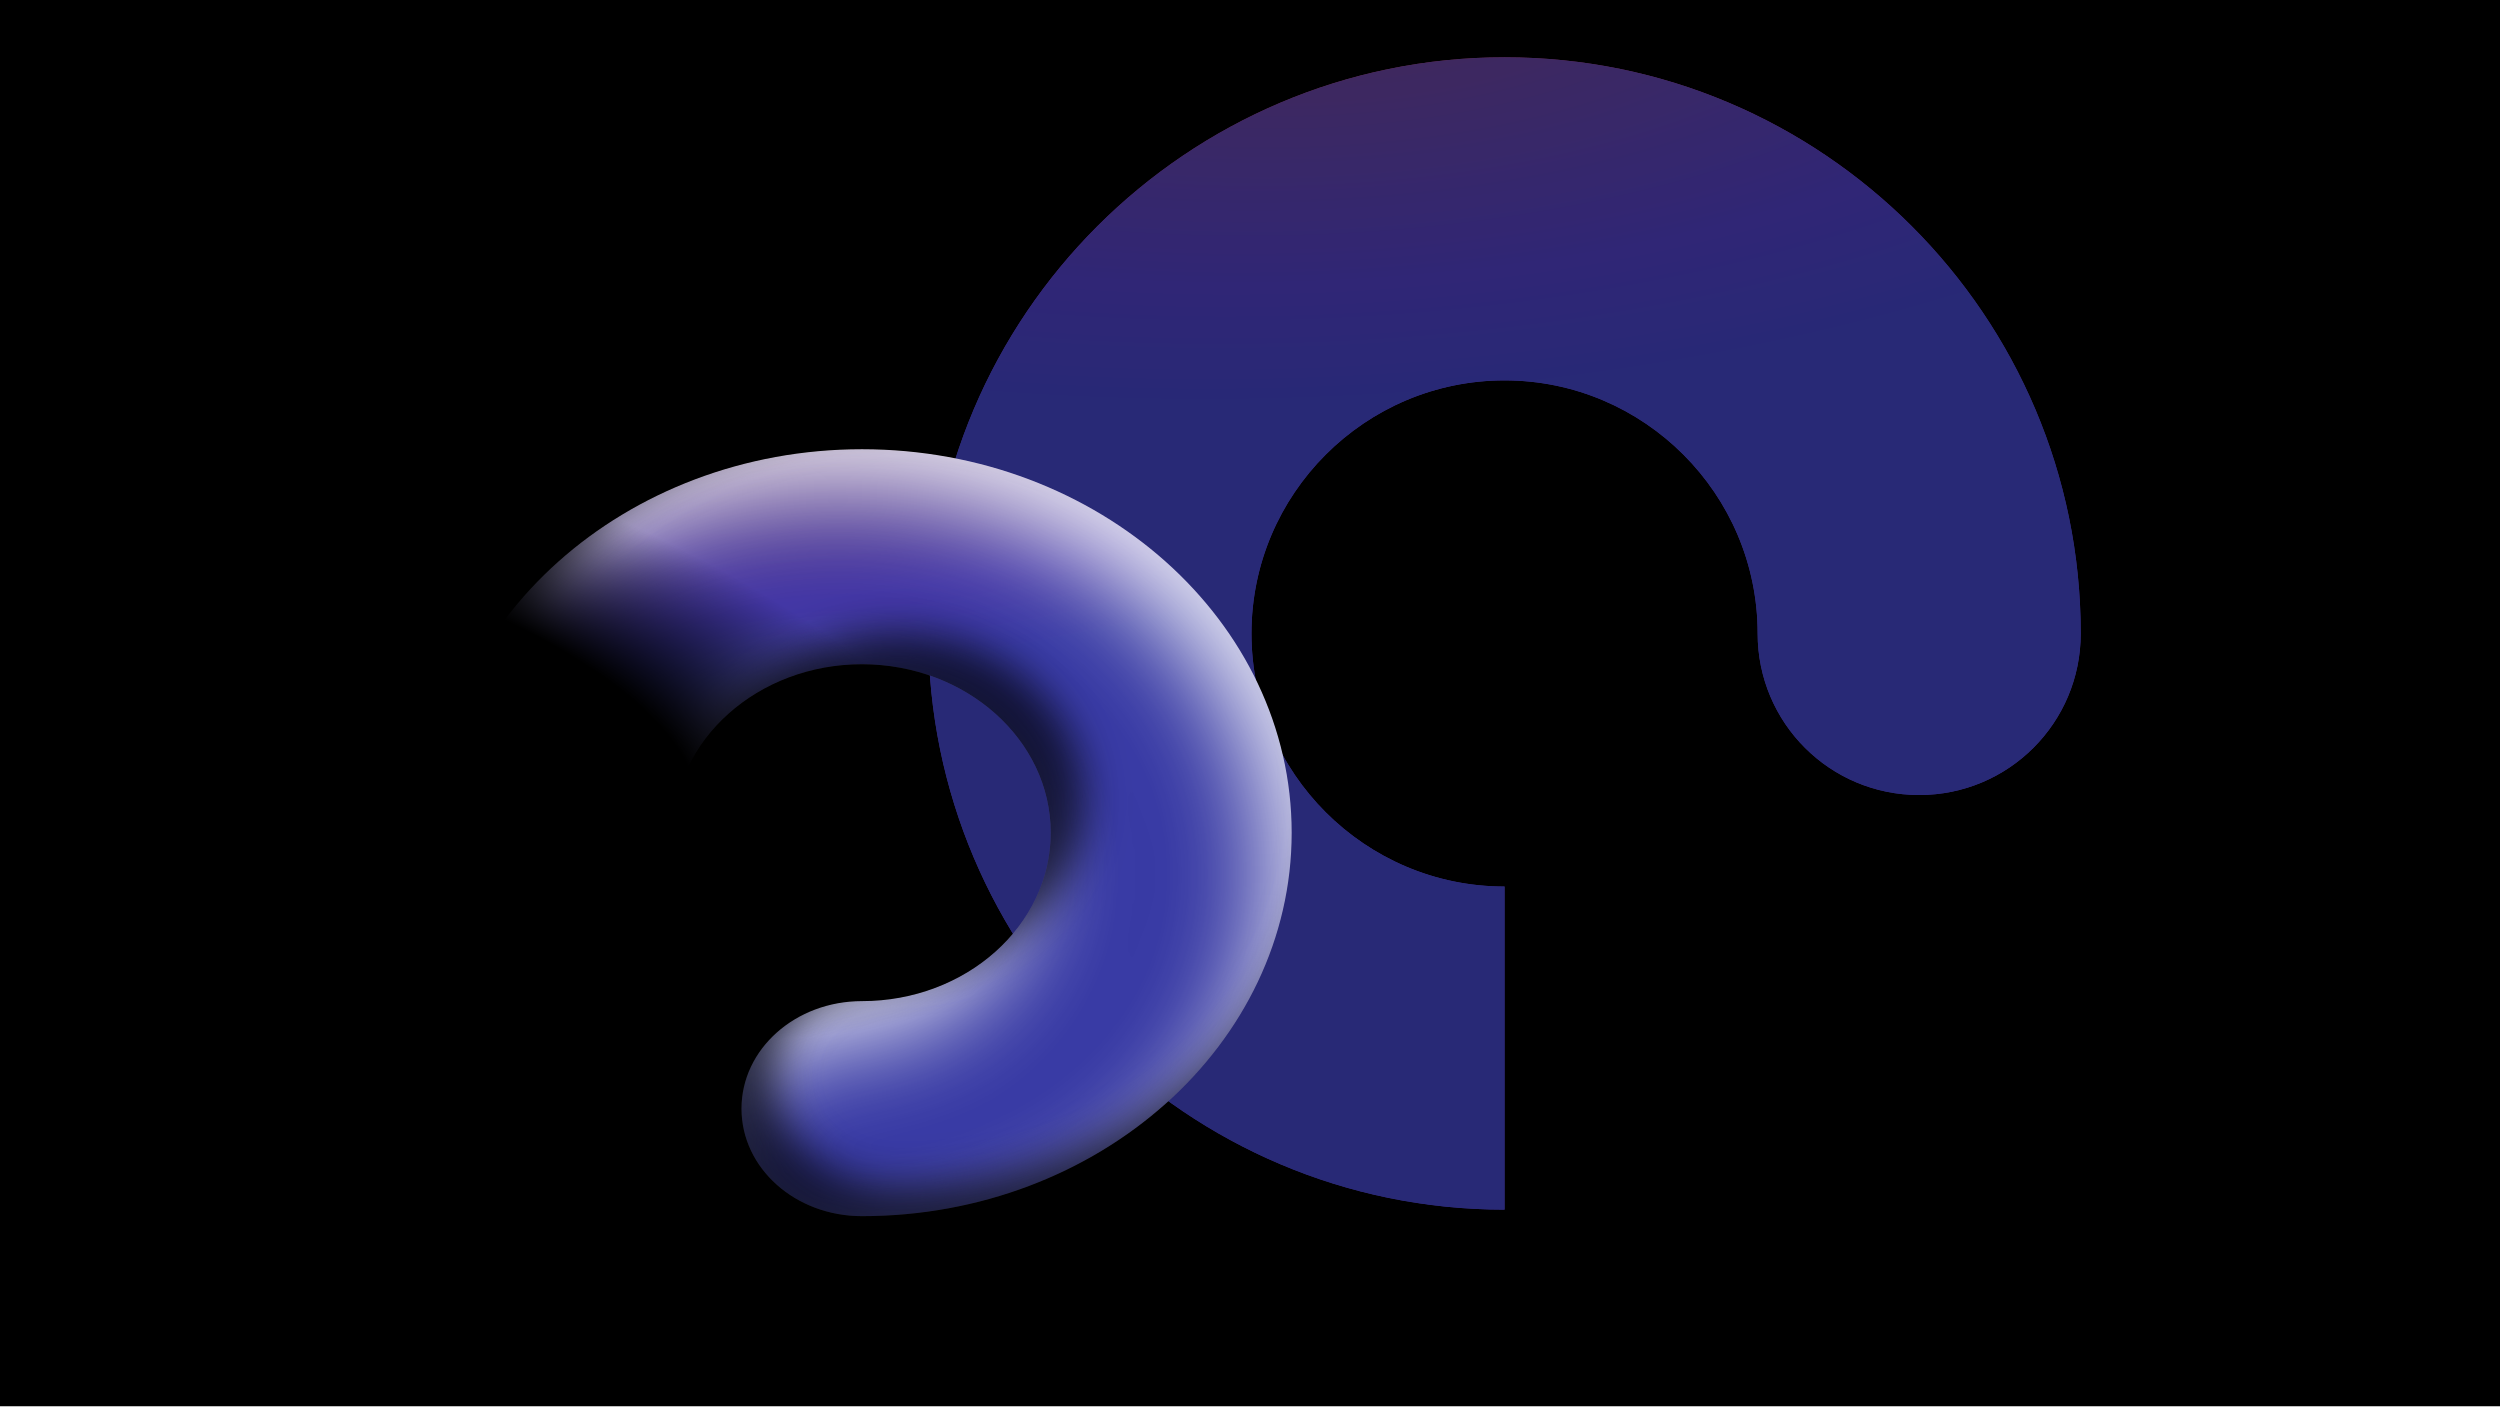
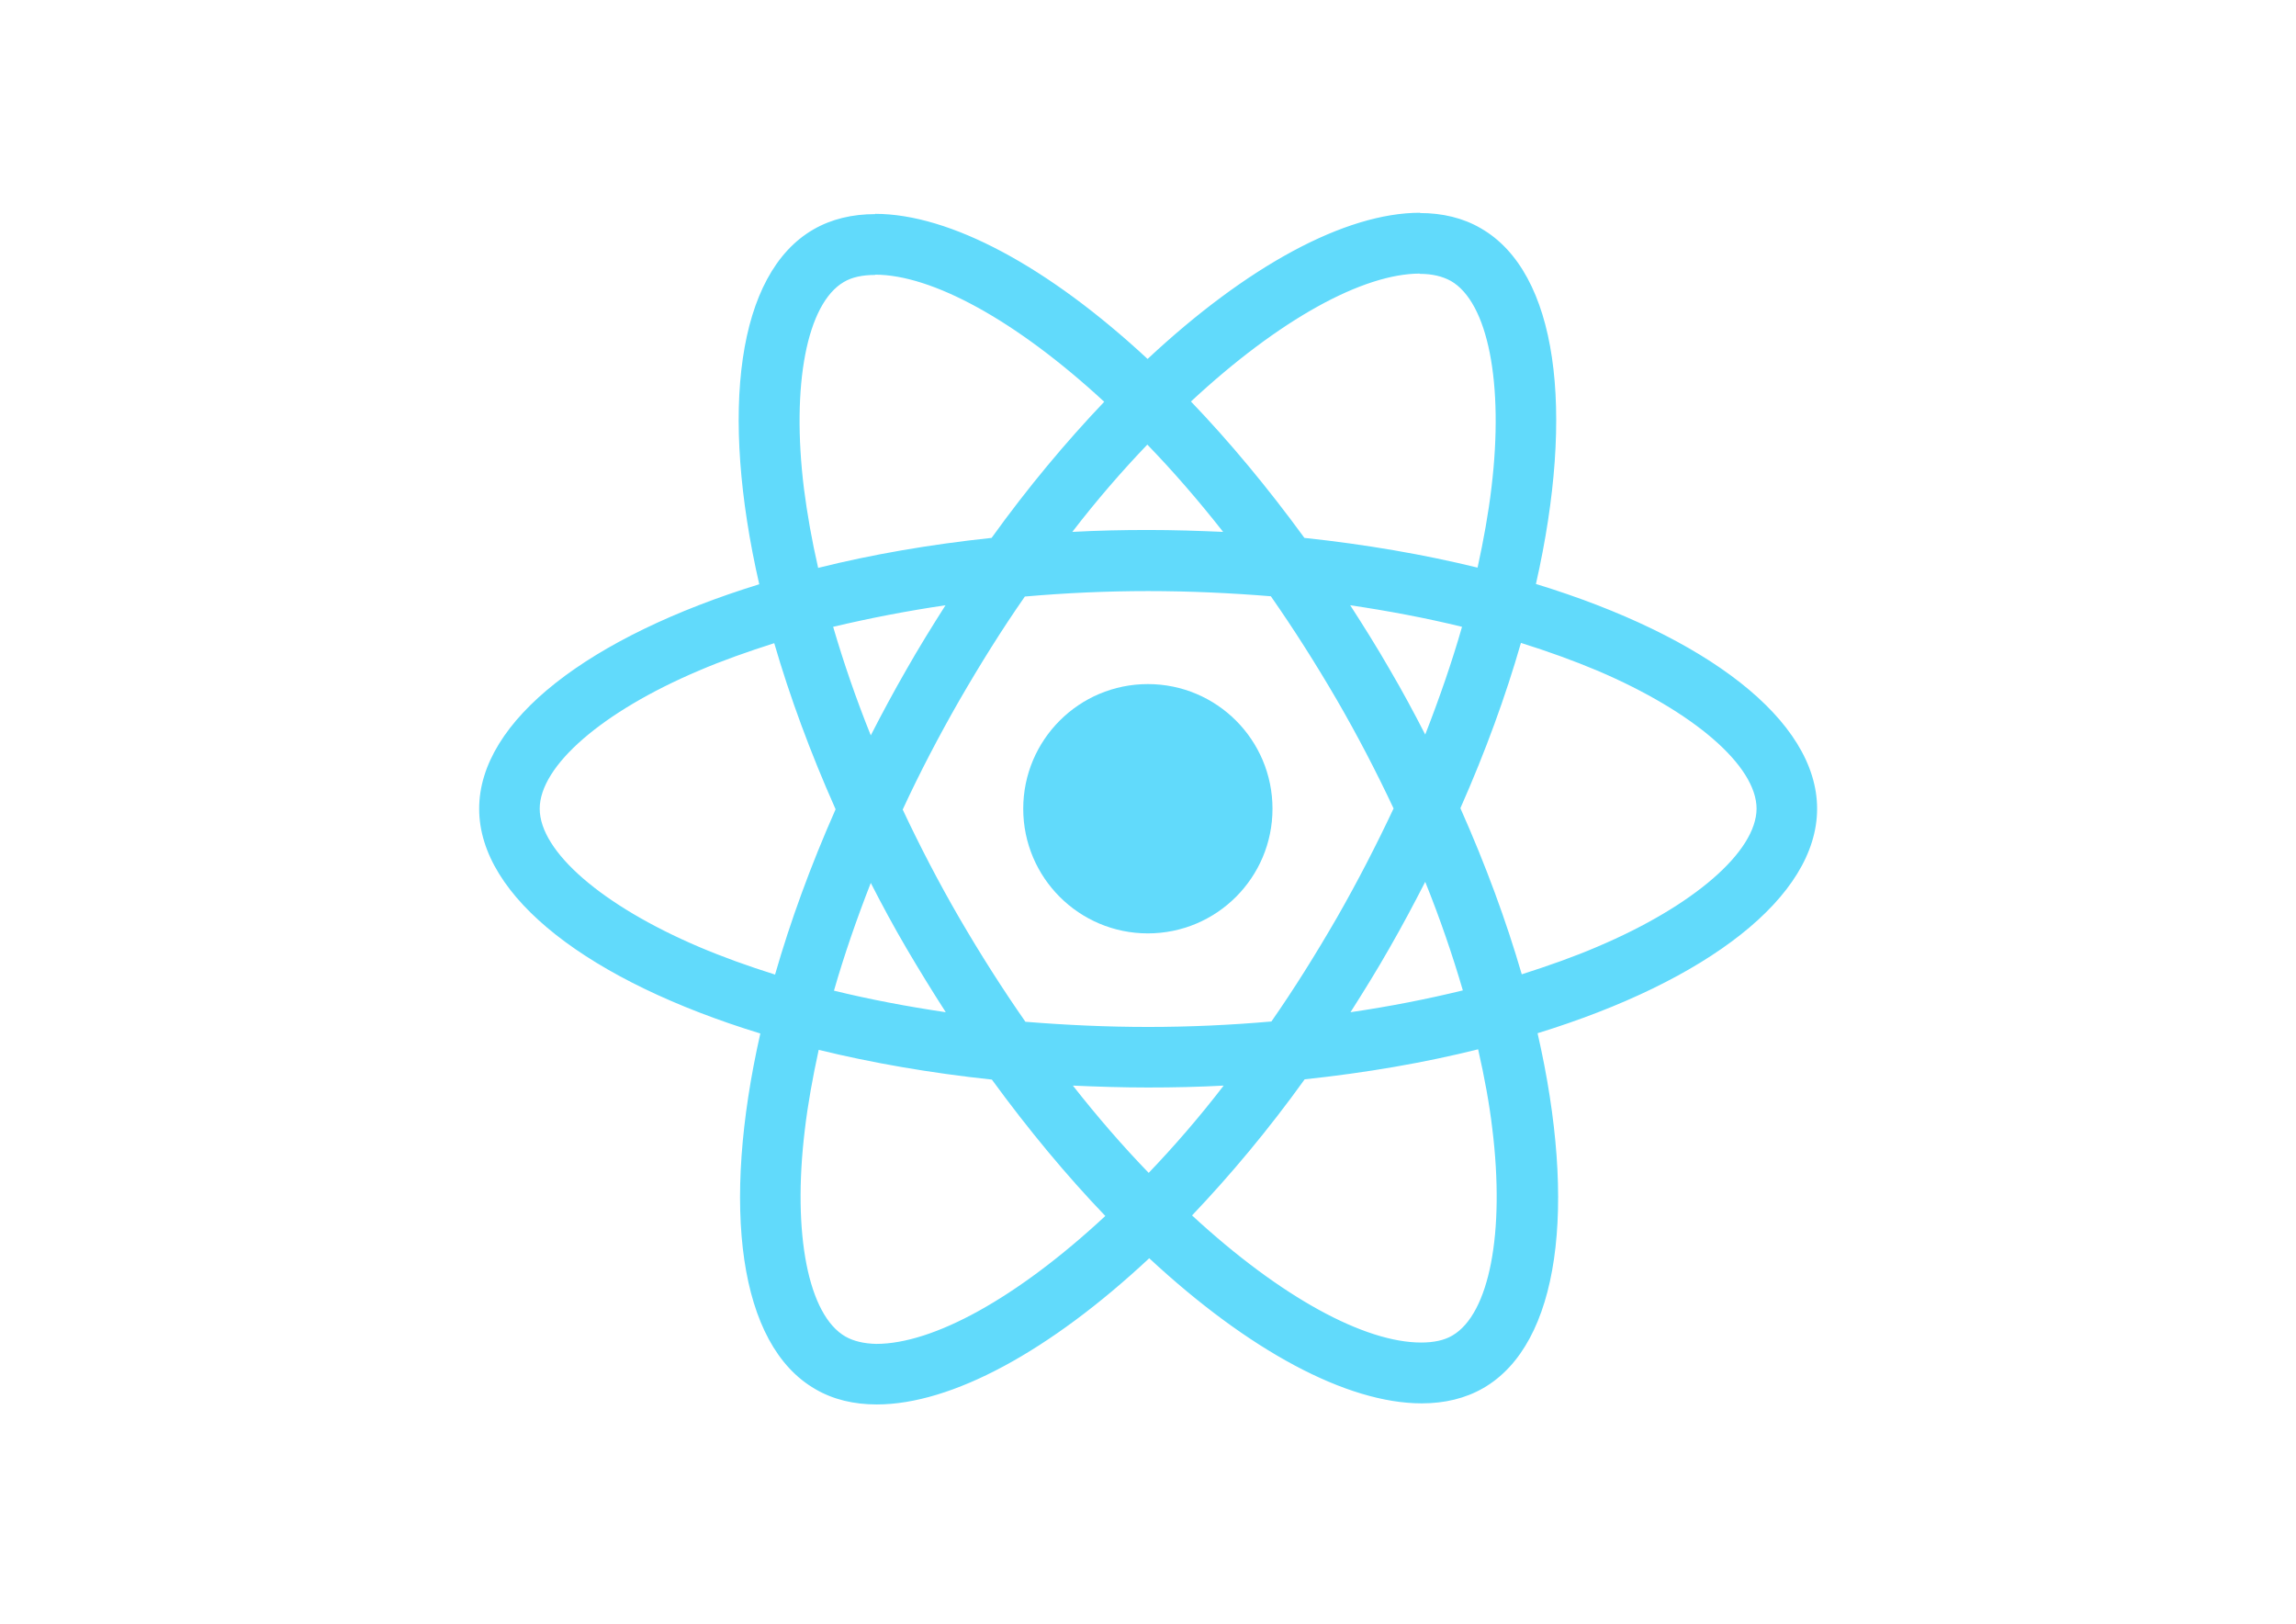
- <svg xmlns="http://www.w3.org/2000/svg" width="1920" height="1080" viewBox="0 0 1920 1080" fill="none">
-   <rect width="1920" height="1080" fill="black" />
-   <g opacity="0.72">
-     <path d="M1155.5 44C911.505 44 713 242.505 713 486.5C713 730.495 911.505 929 1155.5 929V680.869C1048.39 680.869 961.131 593.61 961.131 486.5C961.131 379.39 1048.39 292.131 1155.5 292.131C1262.61 292.131 1349.87 379.39 1349.87 486.5C1349.87 555.15 1405.29 610.565 1473.93 610.565C1542.58 610.565 1598 555.15 1598 486.5C1598 242.505 1399.5 44 1155.5 44Z" fill="url(#paint0_radial_8526_1205)" />
-     <path d="M1155.5 44C911.505 44 713 242.505 713 486.5C713 730.495 911.505 929 1155.5 929V680.869C1048.39 680.869 961.131 593.61 961.131 486.5C961.131 379.39 1048.39 292.131 1155.5 292.131C1262.61 292.131 1349.87 379.39 1349.87 486.5C1349.87 555.15 1405.29 610.565 1473.93 610.565C1542.58 610.565 1598 555.15 1598 486.5C1598 242.505 1399.5 44 1155.5 44Z" fill="#1F2E7E" fill-opacity="0.7" />
+ <svg xmlns="http://www.w3.org/2000/svg" viewBox="0 0 841.9 595.3">
+   <g fill="#61DAFB">
+     <path d="M666.3 296.5c0-32.5-40.7-63.3-103.1-82.4 14.4-63.6 8-114.2-20.2-130.4-6.5-3.8-14.1-5.6-22.4-5.6v22.3c4.6 0 8.3.9 11.4 2.6 13.6 7.8 19.5 37.5 14.9 75.7-1.1 9.4-2.9 19.3-5.1 29.4-19.6-4.8-41-8.5-63.5-10.9-13.5-18.5-27.5-35.3-41.6-50 32.6-30.3 63.2-46.9 84-46.9V78c-27.5 0-63.5 19.6-99.9 53.6-36.4-33.8-72.4-53.2-99.9-53.2v22.3c20.7 0 51.4 16.5 84 46.6-14 14.7-28 31.4-41.3 49.9-22.6 2.4-44 6.1-63.6 11-2.3-10-4-19.7-5.2-29-4.7-38.2 1.1-67.9 14.6-75.8 3-1.8 6.9-2.6 11.5-2.6V78.5c-8.4 0-16 1.8-22.6 5.6-28.1 16.2-34.4 66.7-19.9 130.1-62.2 19.2-102.7 49.9-102.7 82.3 0 32.5 40.7 63.3 103.1 82.4-14.4 63.6-8 114.2 20.2 130.4 6.5 3.8 14.1 5.6 22.5 5.6 27.5 0 63.5-19.6 99.9-53.6 36.4 33.8 72.4 53.2 99.9 53.2 8.4 0 16-1.8 22.6-5.6 28.1-16.2 34.4-66.7 19.9-130.1 62-19.1 102.5-49.9 102.5-82.3zm-130.2-66.7c-3.7 12.9-8.3 26.2-13.5 39.5-4.1-8-8.4-16-13.1-24-4.6-8-9.5-15.8-14.4-23.4 14.2 2.1 27.9 4.7 41 7.9zm-45.8 106.5c-7.8 13.5-15.8 26.3-24.1 38.2-14.9 1.3-30 2-45.2 2-15.1 0-30.2-.7-45-1.9-8.3-11.9-16.4-24.6-24.2-38-7.6-13.1-14.5-26.4-20.8-39.8 6.2-13.4 13.2-26.8 20.7-39.9 7.8-13.5 15.8-26.3 24.1-38.2 14.9-1.3 30-2 45.2-2 15.1 0 30.2.7 45 1.9 8.3 11.9 16.4 24.6 24.2 38 7.6 13.1 14.5 26.4 20.8 39.8-6.3 13.4-13.2 26.8-20.7 39.9zm32.3-13c5.4 13.4 10 26.8 13.8 39.8-13.1 3.2-26.9 5.9-41.2 8 4.9-7.7 9.8-15.6 14.4-23.7 4.6-8 8.9-16.1 13-24.1zM421.2 430c-9.3-9.6-18.6-20.3-27.8-32 9 .4 18.2.7 27.5.7 9.4 0 18.7-.2 27.8-.7-9 11.7-18.3 22.4-27.5 32zm-74.4-58.9c-14.2-2.1-27.9-4.7-41-7.9 3.7-12.9 8.3-26.2 13.5-39.5 4.1 8 8.4 16 13.1 24 4.7 8 9.5 15.8 14.4 23.4zM420.7 163c9.3 9.6 18.6 20.3 27.8 32-9-.4-18.2-.7-27.5-.7-9.4 0-18.7.2-27.8.7 9-11.7 18.3-22.4 27.5-32zm-74 58.9c-4.9 7.7-9.8 15.6-14.4 23.7-4.6 8-8.9 16-13 24-5.4-13.4-10-26.8-13.8-39.8 13.1-3.1 26.9-5.8 41.2-7.9zm-90.5 125.2c-35.4-15.1-58.3-34.9-58.3-50.6 0-15.7 22.9-35.6 58.3-50.6 8.6-3.7 18-7 27.7-10.1 5.7 19.6 13.2 40 22.5 60.9-9.2 20.8-16.6 41.1-22.2 60.6-9.9-3.1-19.3-6.5-28-10.2zM310 490c-13.6-7.8-19.5-37.5-14.9-75.7 1.1-9.4 2.9-19.3 5.1-29.4 19.6 4.8 41 8.5 63.5 10.9 13.5 18.5 27.5 35.3 41.6 50-32.6 30.3-63.2 46.9-84 46.9-4.5-.1-8.3-1-11.3-2.7zm237.2-76.2c4.7 38.2-1.1 67.9-14.6 75.8-3 1.8-6.9 2.6-11.5 2.6-20.7 0-51.4-16.5-84-46.6 14-14.7 28-31.4 41.3-49.9 22.6-2.4 44-6.1 63.6-11 2.3 10.1 4.1 19.8 5.2 29.1zm38.5-66.7c-8.6 3.7-18 7-27.7 10.1-5.7-19.6-13.2-40-22.5-60.9 9.2-20.8 16.6-41.1 22.2-60.6 9.9 3.1 19.3 6.5 28.1 10.2 35.4 15.1 58.3 34.9 58.3 50.6-.1 15.7-23 35.6-58.4 50.6zM320.8 78.4z" />
+     <circle cx="420.9" cy="296.5" r="45.7" />
+     <path d="M520.5 78.1z" />
  </g>
-   <mask id="mask0_8526_1205" style="mask-type:alpha" maskUnits="userSpaceOnUse" x="332" y="345" width="660" height="589">
-     <path d="M992 639.5C992 477.112 843.963 345 662 345C480.037 345 332 477.112 332 639.5H517.047C517.047 568.214 582.121 510.14 662 510.14C741.879 510.14 806.953 568.214 806.953 639.5C806.953 710.786 741.879 768.86 662 768.86C610.804 768.86 569.477 805.741 569.477 851.43C569.477 897.119 610.804 934 662 934C843.963 934 992 801.888 992 639.5Z" fill="url(#paint1_radial_8526_1205)" />
-   </mask>
-   <g mask="url(#mask0_8526_1205)">
-     <g filter="url(#filter0_ii_8526_1205)">
-       <path d="M992 639.5C992 477.112 843.963 345 662 345C480.037 345 332 477.112 332 639.5H517.047C517.047 568.214 582.121 510.14 662 510.14C741.879 510.14 806.953 568.214 806.953 639.5C806.953 710.786 741.879 768.86 662 768.86C610.804 768.86 569.477 805.741 569.477 851.43C569.477 897.119 610.804 934 662 934C843.963 934 992 801.888 992 639.5Z" fill="url(#paint2_radial_8526_1205)" />
-       <path d="M992 639.5C992 477.112 843.963 345 662 345C480.037 345 332 477.112 332 639.5H517.047C517.047 568.214 582.121 510.14 662 510.14C741.879 510.14 806.953 568.214 806.953 639.5C806.953 710.786 741.879 768.86 662 768.86C610.804 768.86 569.477 805.741 569.477 851.43C569.477 897.119 610.804 934 662 934C843.963 934 992 801.888 992 639.5Z" fill="#1F2E7E" fill-opacity="0.7" />
-     </g>
-   </g>
-   <defs>
-     <filter id="filter0_ii_8526_1205" x="313.648" y="320.37" width="704.702" height="645.745" filterUnits="userSpaceOnUse" color-interpolation-filters="sRGB">
-       <feFlood flood-opacity="0" result="BackgroundImageFix" />
-       <feBlend mode="normal" in="SourceGraphic" in2="BackgroundImageFix" result="shape" />
-       <feColorMatrix in="SourceAlpha" type="matrix" values="0 0 0 0 0 0 0 0 0 0 0 0 0 0 0 0 0 0 127 0" result="hardAlpha" />
-       <feOffset dx="-18.352" dy="32.115" />
-       <feGaussianBlur stdDeviation="38.997" />
-       <feComposite in2="hardAlpha" operator="arithmetic" k2="-1" k3="1" />
-       <feColorMatrix type="matrix" values="0 0 0 0 1 0 0 0 0 1 0 0 0 0 1 0 0 0 0.87 0" />
-       <feBlend mode="lighten" in2="shape" result="effect1_innerShadow_8526_1205" />
-       <feColorMatrix in="SourceAlpha" type="matrix" values="0 0 0 0 0 0 0 0 0 0 0 0 0 0 0 0 0 0 127 0" result="hardAlpha" />
-       <feOffset dx="26.35" dy="-24.63" />
-       <feGaussianBlur stdDeviation="15.37" />
-       <feComposite in2="hardAlpha" operator="arithmetic" k2="-1" k3="1" />
-       <feColorMatrix type="matrix" values="0 0 0 0 0.169 0 0 0 0 0.18 0 0 0 0 0.239 0 0 0 0.9 0" />
-       <feBlend mode="multiply" in2="effect1_innerShadow_8526_1205" result="effect2_innerShadow_8526_1205" />
-     </filter>
-     <radialGradient id="paint0_radial_8526_1205" cx="0" cy="0" r="1" gradientUnits="userSpaceOnUse" gradientTransform="translate(1012.91 -28.2302) rotate(87.3472) scale(335.339 871.795)">
-       <stop stop-color="#FF5959" />
-       <stop offset="0.75" stop-color="#9645FF" />
-       <stop offset="1" stop-color="#7353FF" />
-     </radialGradient>
-     <radialGradient id="paint1_radial_8526_1205" cx="0" cy="0" r="1" gradientUnits="userSpaceOnUse" gradientTransform="translate(284.953 541.462) rotate(18.6255) scale(533.351 202.607)">
-       <stop offset="0.489" stop-opacity="0" />
-       <stop offset="1" />
-     </radialGradient>
-     <radialGradient id="paint2_radial_8526_1205" cx="0" cy="0" r="1" gradientUnits="userSpaceOnUse" gradientTransform="translate(555.66 296.928) rotate(87.028) scale(223.241 649.974)">
-       <stop stop-color="#FF5959" />
-       <stop offset="0.75" stop-color="#9645FF" />
-       <stop offset="1" stop-color="#7353FF" />
-     </radialGradient>
-   </defs>
</svg>
